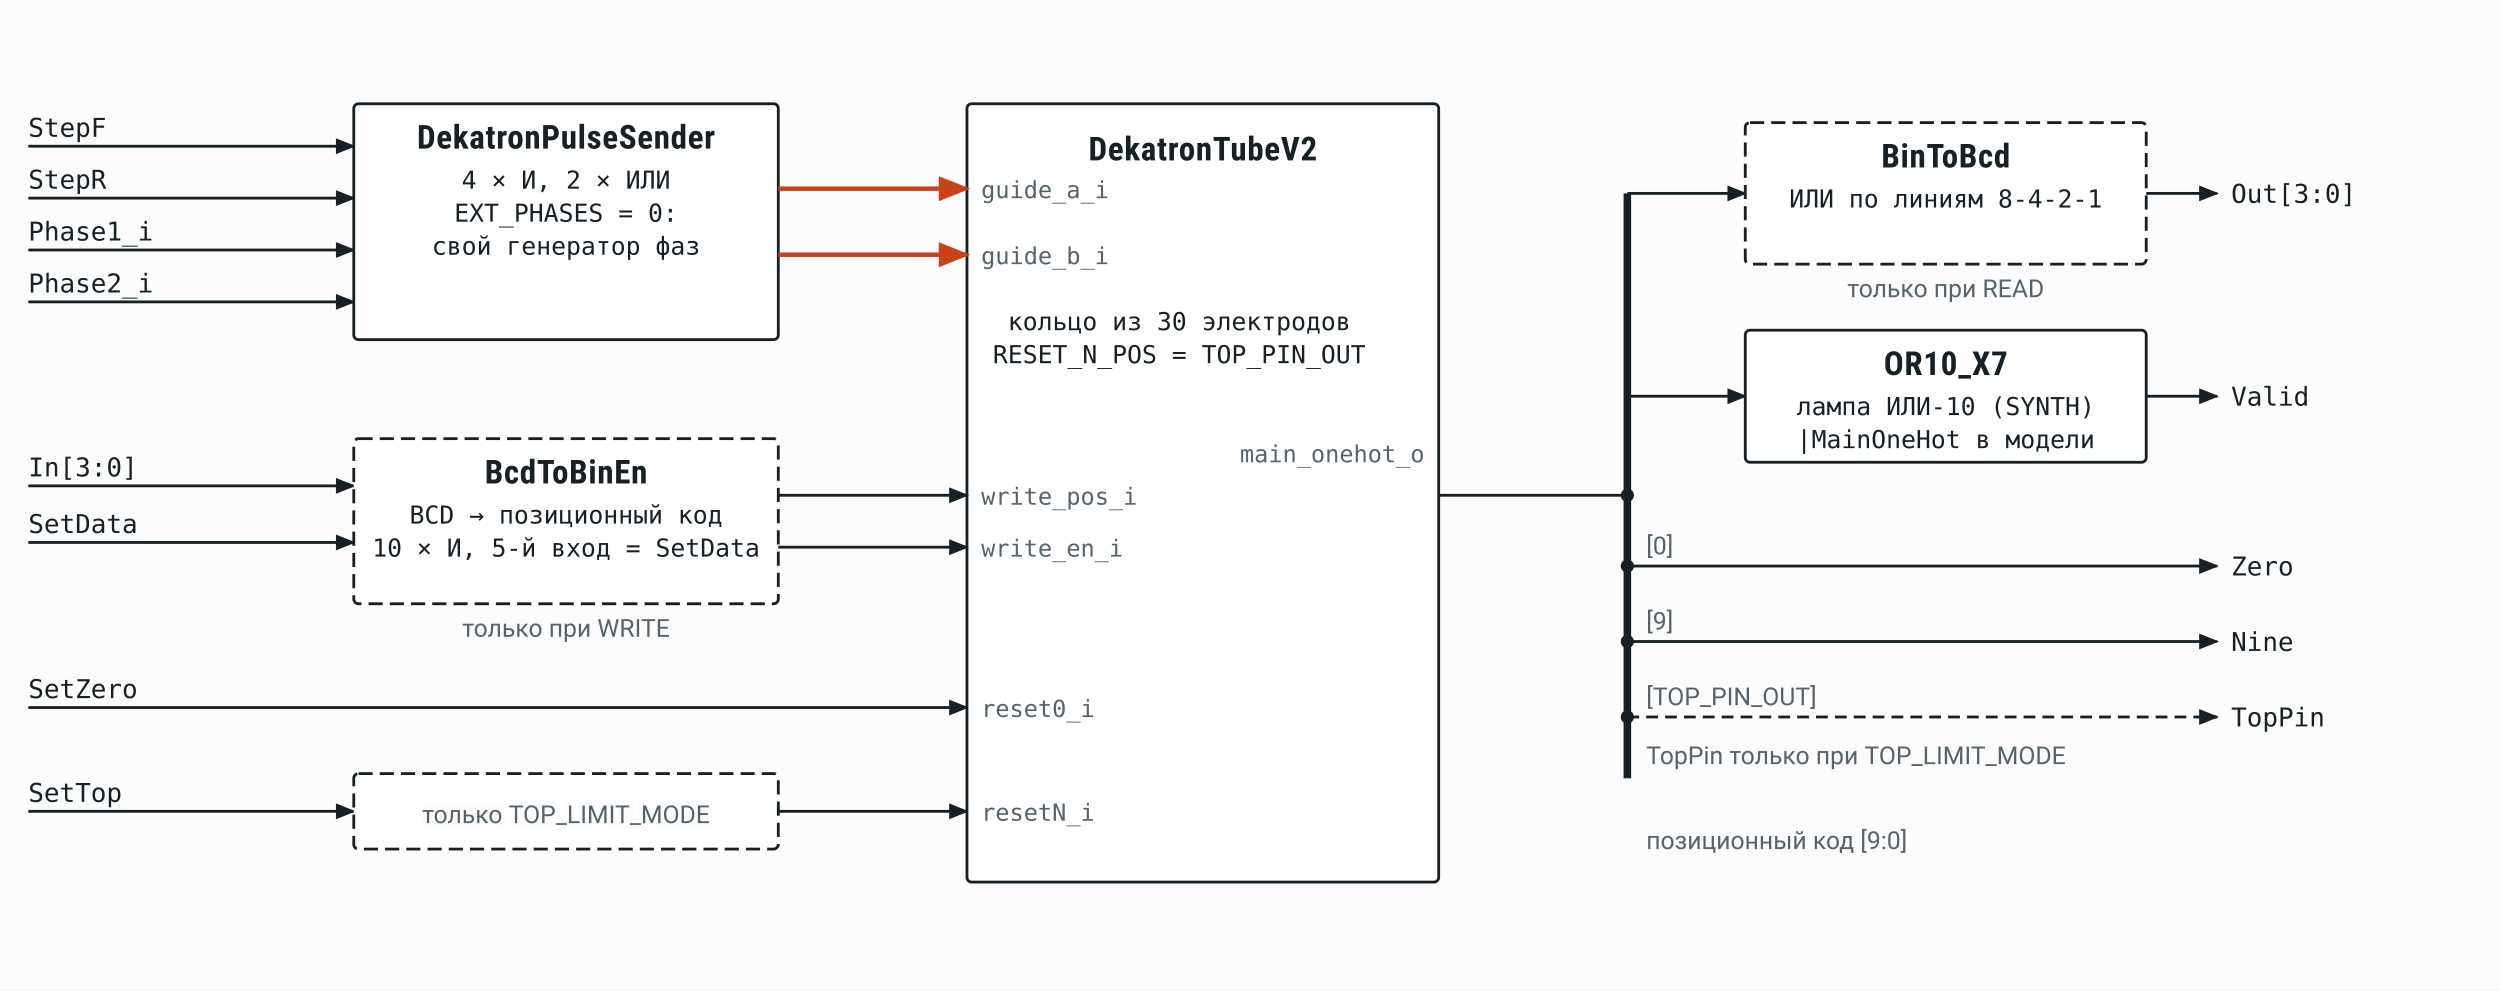
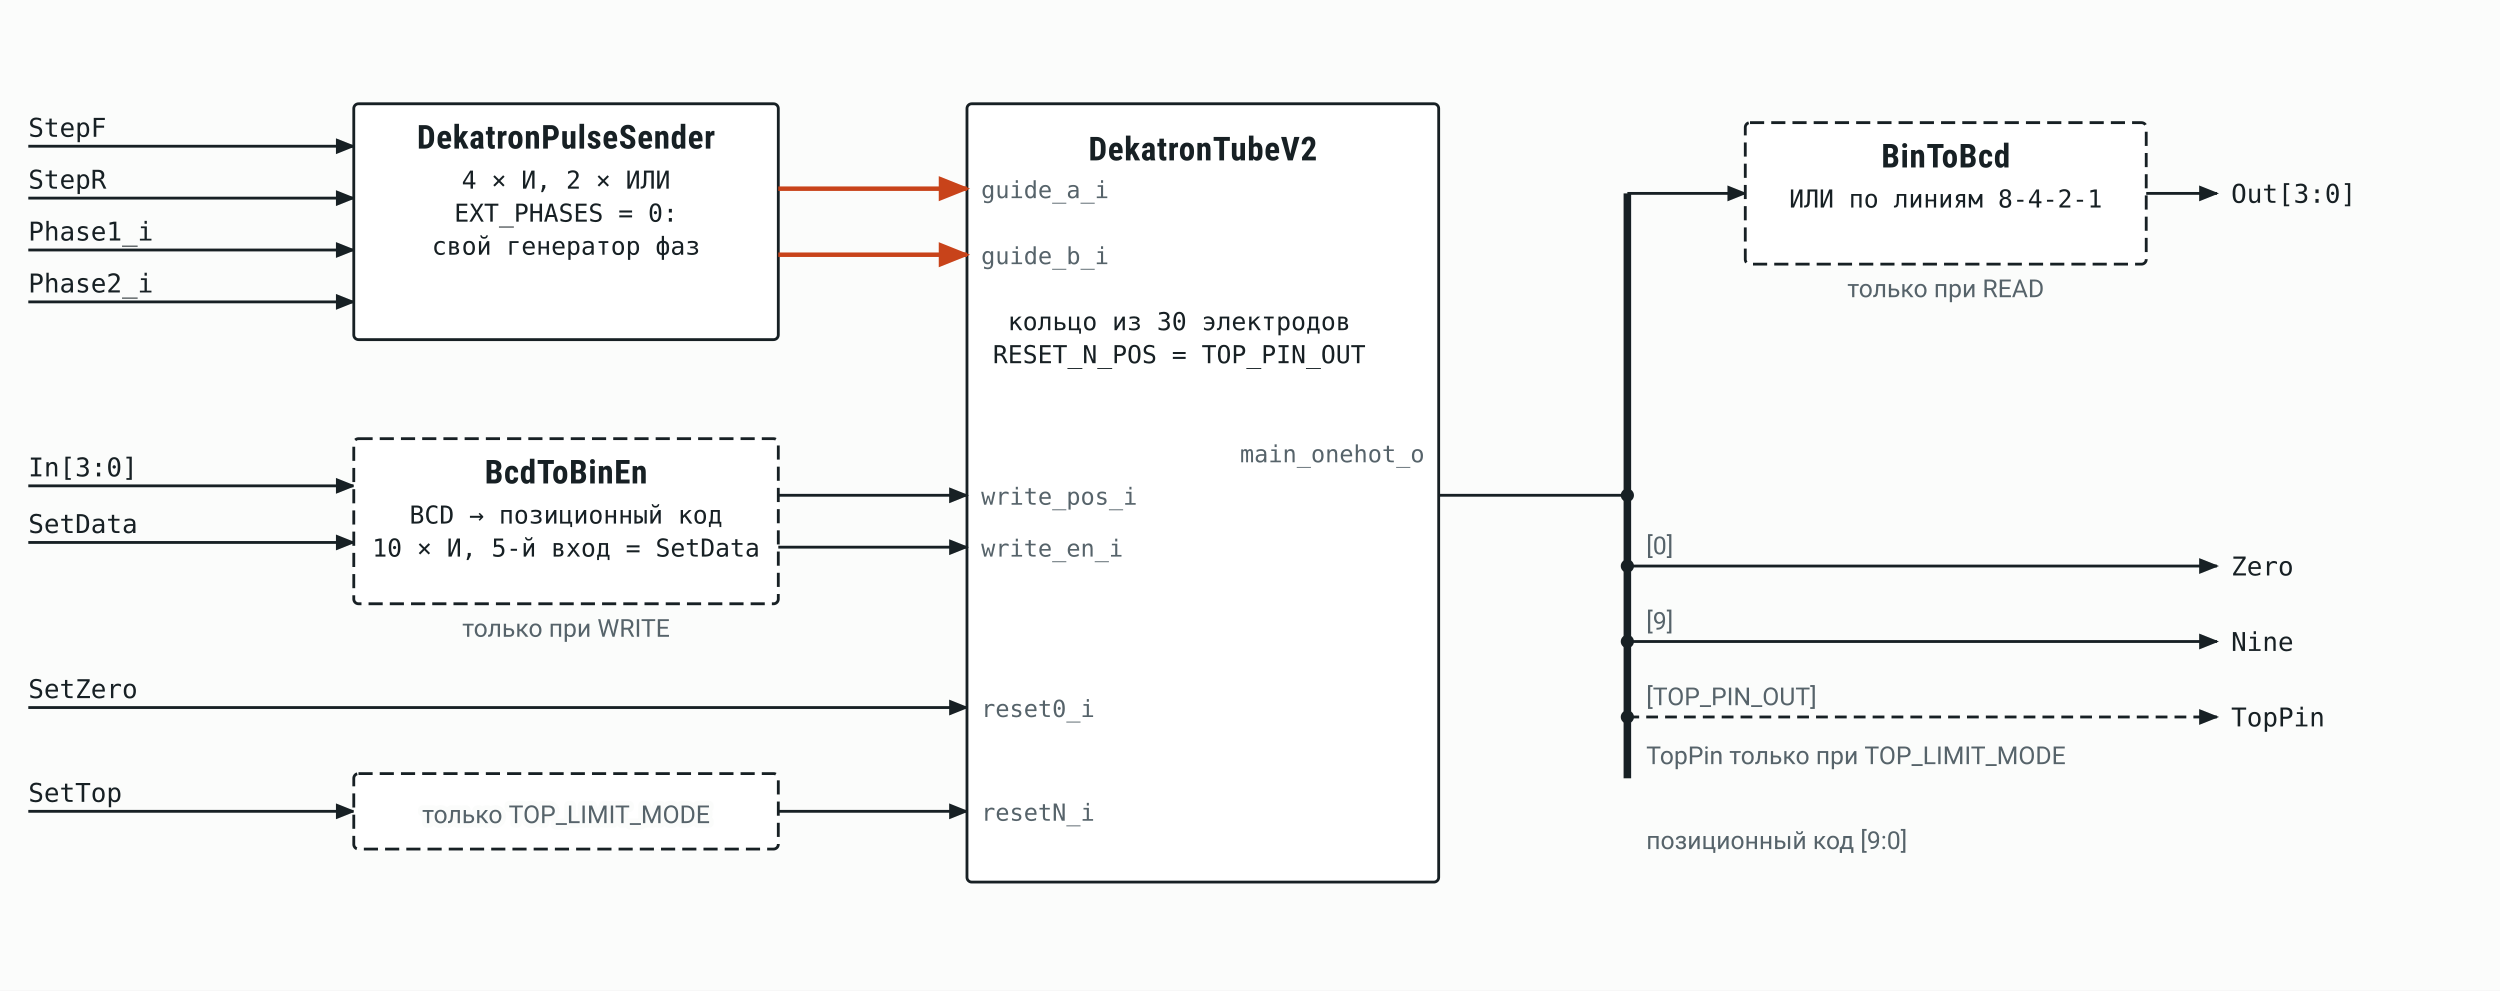
<svg xmlns="http://www.w3.org/2000/svg" viewBox="0 0 1060 420" width="1060" height="420" class="dg" role="img" aria-label="Декатронный модуль: формирователь импульсов, необязательная схема записи, декатрон, необязательная схема чтения, признак достоверности показания и отводы позиций для схемы переноса.">
  <style>
.dg { color: #172024; display: block; height: auto; color: #172024; }
.dg text { fill: currentColor; font-family: "PT Sans", "Segoe UI", Roboto, Helvetica, Arial, sans-serif; font-size: 11px; }
.dg .tt { font-family: "PT Sans Narrow", "Arial Narrow", "Roboto Condensed", Arial, sans-serif; font-weight: 700; font-size: 14px; letter-spacing: 0.02em; }
.dg .tm { font-family: "JetBrains Mono", "DejaVu Sans Mono", Consolas, "Liberation Mono", monospace; font-size: 10.5px; }
.dg .tl { fill: #56636a; font-size: 11.5px; }
.dg .tp { font-family: "JetBrains Mono", "DejaVu Sans Mono", Consolas, "Liberation Mono", monospace; font-size: 11px; }
.dg .tpi { font-family: "JetBrains Mono", "DejaVu Sans Mono", Consolas, "Liberation Mono", monospace; font-size: 10px; fill: #56636a; }
.dg .tn { fill: #56636a; font-size: 10.5px; }
.dg .tg { font-family: "JetBrains Mono", "DejaVu Sans Mono", Consolas, "Liberation Mono", monospace; font-size: 13px; font-weight: 700; }
.dg .ts { font-family: "JetBrains Mono", "DejaVu Sans Mono", Consolas, "Liberation Mono", monospace; font-size: 11.5px; font-weight: 600; }
.dg .tf { font-family: "PT Sans Narrow", "Arial Narrow", "Roboto Condensed", Arial, sans-serif; font-size: 13px; letter-spacing: 0.03em; fill: #56636a; }
.dg .tk { font-family: "PT Sans Narrow", "Arial Narrow", "Roboto Condensed", Arial, sans-serif; font-weight: 700; font-size: 14px; }
.dg .ti { font-family: "JetBrains Mono", "DejaVu Sans Mono", Consolas, "Liberation Mono", monospace; font-size: 8.5px; fill: #56636a; }
.dg .tnum { font-family: "JetBrains Mono", "DejaVu Sans Mono", Consolas, "Liberation Mono", monospace; font-size: 11px; font-weight: 700; fill: #c8431a; }
.dg .tacc { fill: #c8431a; font-weight: 700; font-size: 11.5px; }
.dg .blk { fill: #ffffff; stroke: currentColor; stroke-width: 1.2; }
.dg .blk-opt { fill: #ffffff; stroke: currentColor; stroke-width: 1.2; stroke-dasharray: 6 3; }
.dg .blk-acc { fill: rgba(200, 67, 26, 0.13); stroke: #c8431a; stroke-width: 1.6; }
.dg .frame { fill: none; stroke: #56636a; stroke-width: 1; stroke-dasharray: 2 4; }
.dg .w { fill: none; stroke: currentColor; stroke-width: 1.2; }
.dg .wd { fill: none; stroke: currentColor; stroke-width: 1.2; stroke-dasharray: 5 3; }
.dg .wacc { fill: none; stroke: #c8431a; stroke-width: 1.9; }
.dg .wbus { fill: none; stroke: currentColor; stroke-width: 3.2; }
.dg .wthin { fill: none; stroke: #56636a; stroke-width: 1; }
.dg .wv { fill: none; stroke: currentColor; stroke-width: 1.6; }
.dg .wvacc { fill: none; stroke: #c8431a; stroke-width: 2.1; }
.dg .grid { stroke: #c6cfcd; stroke-width: 1; }
.dg .ah { fill: currentColor; }
.dg .ahg { fill: #c8431a; }
.dg .ahw { fill: #a4126e; }
.dg .wwarn { fill: none; stroke: #a4126e; stroke-width: 1.8; stroke-dasharray: 6 3; }
.dg .twarn { fill: #a4126e; font-weight: 700; font-size: 11.5px; }
.dg .tl, .dg .tn, .dg .tacc, .dg .twarn { paint-order: stroke; stroke: #fbfcfb; stroke-width: 4px; stroke-linejoin: round; }
.dg .dot { fill: currentColor; }
.dg .dot-acc { fill: #c8431a; }
.dg .inv { fill: #ffffff; stroke: currentColor; stroke-width: 1.2; }
.dg .st { fill: #ffffff; stroke: currentColor; stroke-width: 1.3; }
.dg .st-acc { fill: rgba(200, 67, 26, 0.13); stroke: #c8431a; stroke-width: 1.9; }
.dg .st-dim { fill: #e3e9e8; stroke: #56636a; stroke-width: 1.1; stroke-dasharray: 4 3; }
.dg .anode { fill: #e3e9e8; stroke: #56636a; stroke-width: 1; }
.dg .kmain { fill: #ffffff; stroke: currentColor; stroke-width: 1.4; }
.dg .kga { fill: #ffffff; stroke: currentColor; stroke-width: 1.2; }
.dg .kgb { fill: #56636a; }
.dg .lit { fill: #c8431a; stroke: #c8431a; }
.dg .halo { fill: rgba(200, 67, 26, 0.13); }
.dg .tgt { fill: none; stroke: #c8431a; stroke-width: 1.3; stroke-dasharray: 3 3; }
.dg .seg { fill: #ffffff; stroke: currentColor; stroke-width: 1.1; }
.dg .seg-acc { fill: rgba(200, 67, 26, 0.13); stroke: #c8431a; stroke-width: 1.4; }
.dg .seg-off { fill: #e3e9e8; stroke: #56636a; stroke-width: 1; }
</style>
  <rect x="0" y="0" width="1060" height="420" fill="#fbfcfb" />
  <defs>
    <marker id="module-a" viewBox="0 0 10 10" refX="9" refY="5" markerWidth="7" markerHeight="7" orient="auto-start-reverse">
      <path d="M0,1 L10,5 L0,9 z" fill="#172024" stroke="none" stroke-width="0" class="ah" />
    </marker>
    <marker id="module-ag" viewBox="0 0 10 10" refX="9" refY="5" markerWidth="7" markerHeight="7" orient="auto-start-reverse">
      <path d="M0,1 L10,5 L0,9 z" fill="#c8431a" stroke="none" stroke-width="0" class="ahg" />
    </marker>
    <marker id="module-aw" viewBox="0 0 10 10" refX="9" refY="5" markerWidth="7" markerHeight="7" orient="auto-start-reverse">
      <path d="M0,1 L10,5 L0,9 z" fill="#a4126e" stroke="none" stroke-width="0" class="ahw" />
    </marker>
  </defs>
  <g transform="translate(0,0)">
    <text x="12" y="58" fill="#172024" font-size="11" font-family="sans-serif" class="tp" text-anchor="start">StepF</text>
    <polyline points="12,62 150,62" fill="none" stroke="#172024" stroke-width="1.2" class="w" marker-end="url(#module-a)" />
    <text x="12" y="80" fill="#172024" font-size="11" font-family="sans-serif" class="tp" text-anchor="start">StepR</text>
    <polyline points="12,84 150,84" fill="none" stroke="#172024" stroke-width="1.2" class="w" marker-end="url(#module-a)" />
    <text x="12" y="102" fill="#172024" font-size="11" font-family="sans-serif" class="tp" text-anchor="start">Phase1_i</text>
    <polyline points="12,106 150,106" fill="none" stroke="#172024" stroke-width="1.2" class="w" marker-end="url(#module-a)" />
    <text x="12" y="124" fill="#172024" font-size="11" font-family="sans-serif" class="tp" text-anchor="start">Phase2_i</text>
    <polyline points="12,128 150,128" fill="none" stroke="#172024" stroke-width="1.2" class="w" marker-end="url(#module-a)" />
    <rect x="150" y="44" width="180" height="100" rx="2" fill="#ffffff" stroke="#172024" stroke-width="1.2" class="blk" />
    <text x="240" y="63" fill="#172024" font-size="14" font-family="sans-serif" class="tt" text-anchor="middle">DekatronPulseSender</text>
    <text x="240" y="80" fill="#172024" font-size="11" font-family="sans-serif" class="tm" text-anchor="middle">4 × И, 2 × ИЛИ</text>
    <text x="240" y="94" fill="#172024" font-size="11" font-family="sans-serif" class="tm" text-anchor="middle">EXT_PHASES = 0:</text>
    <text x="240" y="108" fill="#172024" font-size="11" font-family="sans-serif" class="tm" text-anchor="middle">свой генератор фаз</text>
    <text x="12" y="202" fill="#172024" font-size="11" font-family="sans-serif" class="tp" text-anchor="start">In[3:0]</text>
    <polyline points="12,206 150,206" fill="none" stroke="#172024" stroke-width="1.2" class="w" marker-end="url(#module-a)" />
    <text x="12" y="226" fill="#172024" font-size="11" font-family="sans-serif" class="tp" text-anchor="start">SetData</text>
    <polyline points="12,230 150,230" fill="none" stroke="#172024" stroke-width="1.2" class="w" marker-end="url(#module-a)" />
    <rect x="150" y="186" width="180" height="70" rx="2" fill="#ffffff" stroke="#172024" stroke-width="1.2" class="blk-opt" />
    <text x="240" y="205" fill="#172024" font-size="14" font-family="sans-serif" class="tt" text-anchor="middle">BcdToBinEn</text>
    <text x="240" y="222" fill="#172024" font-size="11" font-family="sans-serif" class="tm" text-anchor="middle">BCD → позиционный код</text>
    <text x="240" y="236" fill="#172024" font-size="11" font-family="sans-serif" class="tm" text-anchor="middle">10 × И, 5-й вход = SetData</text>
    <text x="240" y="270" fill="#56636a" font-size="10.5" font-family="sans-serif" class="tn" text-anchor="middle">только при WRITE</text>
    <text x="12" y="296" fill="#172024" font-size="11" font-family="sans-serif" class="tp" text-anchor="start">SetZero</text>
    <polyline points="12,300 410,300" fill="none" stroke="#172024" stroke-width="1.2" class="w" marker-end="url(#module-a)" />
    <text x="12" y="340" fill="#172024" font-size="11" font-family="sans-serif" class="tp" text-anchor="start">SetTop</text>
    <polyline points="12,344 150,344" fill="none" stroke="#172024" stroke-width="1.2" class="w" marker-end="url(#module-a)" />
    <rect x="150" y="328" width="180" height="32" rx="2" fill="#ffffff" stroke="#172024" stroke-width="1.2" class="blk-opt" />
    <text x="240" y="349" fill="#56636a" font-size="10.5" font-family="sans-serif" class="tn" text-anchor="middle">только TOP_LIMIT_MODE</text>
    <polyline points="330,344 410,344" fill="none" stroke="#172024" stroke-width="1.2" class="w" marker-end="url(#module-a)" />
    <rect x="410" y="44" width="200" height="330" rx="2" fill="#ffffff" stroke="#172024" stroke-width="1.2" class="blk" />
    <text x="510" y="68" fill="#172024" font-size="14" font-family="sans-serif" class="tt" text-anchor="middle">DekatronTubeV2</text>
    <text x="500" y="140" fill="#172024" font-size="11" font-family="sans-serif" class="tm" text-anchor="middle">кольцо из 30 электродов</text>
    <text x="500" y="154" fill="#172024" font-size="11" font-family="sans-serif" class="tm" text-anchor="middle">RESET_N_POS = TOP_PIN_OUT</text>
    <polyline points="330,80 410,80" fill="none" stroke="#c8431a" stroke-width="1.9" class="wacc" marker-end="url(#module-ag)" />
    <text x="416" y="84" fill="#56636a" font-size="10" font-family="sans-serif" class="tpi" text-anchor="start">guide_a_i</text>
    <polyline points="330,108 410,108" fill="none" stroke="#c8431a" stroke-width="1.9" class="wacc" marker-end="url(#module-ag)" />
    <text x="416" y="112" fill="#56636a" font-size="10" font-family="sans-serif" class="tpi" text-anchor="start">guide_b_i</text>
    <polyline points="330,210 410,210" fill="none" stroke="#172024" stroke-width="1.2" class="w" marker-end="url(#module-a)" />
    <text x="416" y="214" fill="#56636a" font-size="10" font-family="sans-serif" class="tpi" text-anchor="start">write_pos_i</text>
    <polyline points="330,232 410,232" fill="none" stroke="#172024" stroke-width="1.2" class="w" marker-end="url(#module-a)" />
    <text x="416" y="236" fill="#56636a" font-size="10" font-family="sans-serif" class="tpi" text-anchor="start">write_en_i</text>
    <text x="416" y="304" fill="#56636a" font-size="10" font-family="sans-serif" class="tpi" text-anchor="start">reset0_i</text>
    <text x="416" y="348" fill="#56636a" font-size="10" font-family="sans-serif" class="tpi" text-anchor="start">resetN_i</text>
    <text x="604" y="196" fill="#56636a" font-size="10" font-family="sans-serif" class="tpi" text-anchor="end">main_onehot_o</text>
    <polyline points="610,210 690,210" fill="none" stroke="#172024" stroke-width="1.2" class="w" />
    <circle cx="690" cy="210" r="2.8" fill="#172024" stroke="none" stroke-width="0" class="dot" />
    <polyline points="690,82 690,330" fill="none" stroke="#172024" stroke-width="3.2" class="wbus" />
    <text x="698" y="360" fill="#56636a" font-size="10.5" font-family="sans-serif" class="tn" text-anchor="start">позиционный код [9:0]</text>
    <polyline points="690,82 740,82" fill="none" stroke="#172024" stroke-width="1.2" class="w" marker-end="url(#module-a)" />
    <rect x="740" y="52" width="170" height="60" rx="2" fill="#ffffff" stroke="#172024" stroke-width="1.2" class="blk-opt" />
    <text x="825" y="71" fill="#172024" font-size="14" font-family="sans-serif" class="tt" text-anchor="middle">BinToBcd</text>
    <text x="825" y="88" fill="#172024" font-size="11" font-family="sans-serif" class="tm" text-anchor="middle">ИЛИ по линиям 8-4-2-1</text>
    <text x="825" y="126" fill="#56636a" font-size="10.5" font-family="sans-serif" class="tn" text-anchor="middle">только при READ</text>
    <polyline points="910,82 940,82" fill="none" stroke="#172024" stroke-width="1.2" class="w" marker-end="url(#module-a)" />
    <text x="946" y="86" fill="#172024" font-size="11" font-family="sans-serif" class="tp" text-anchor="start">Out[3:0]</text>
-     <polyline points="690,168 740,168" fill="none" stroke="#172024" stroke-width="1.2" class="w" marker-end="url(#module-a)" />
-     <rect x="740" y="140" width="170" height="56" rx="2" fill="#ffffff" stroke="#172024" stroke-width="1.2" class="blk" />
-     <text x="825" y="159" fill="#172024" font-size="14" font-family="sans-serif" class="tt" text-anchor="middle">OR10_X7</text>
-     <text x="825" y="176" fill="#172024" font-size="11" font-family="sans-serif" class="tm" text-anchor="middle">лампа ИЛИ-10 (SYNTH)</text>
-     <text x="825" y="190" fill="#172024" font-size="11" font-family="sans-serif" class="tm" text-anchor="middle">|MainOneHot в модели</text>
-     <polyline points="910,168 940,168" fill="none" stroke="#172024" stroke-width="1.2" class="w" marker-end="url(#module-a)" />
-     <text x="946" y="172" fill="#172024" font-size="11" font-family="sans-serif" class="tp" text-anchor="start">Valid</text>
    <polyline points="690,240 940,240" fill="none" stroke="#172024" stroke-width="1.2" class="w" marker-end="url(#module-a)" />
    <circle cx="690" cy="240" r="2.8" fill="#172024" stroke="none" stroke-width="0" class="dot" />
    <text x="698" y="235" fill="#56636a" font-size="10.5" font-family="sans-serif" class="tn" text-anchor="start">[0]</text>
    <text x="946" y="244" fill="#172024" font-size="11" font-family="sans-serif" class="tp" text-anchor="start">Zero</text>
    <polyline points="690,272 940,272" fill="none" stroke="#172024" stroke-width="1.2" class="w" marker-end="url(#module-a)" />
    <circle cx="690" cy="272" r="2.8" fill="#172024" stroke="none" stroke-width="0" class="dot" />
    <text x="698" y="267" fill="#56636a" font-size="10.5" font-family="sans-serif" class="tn" text-anchor="start">[9]</text>
    <text x="946" y="276" fill="#172024" font-size="11" font-family="sans-serif" class="tp" text-anchor="start">Nine</text>
    <polyline points="690,304 940,304" fill="none" stroke="#172024" stroke-width="1.2" stroke-dasharray="5 3" class="wd" marker-end="url(#module-a)" />
    <circle cx="690" cy="304" r="2.8" fill="#172024" stroke="none" stroke-width="0" class="dot" />
    <text x="698" y="299" fill="#56636a" font-size="10.5" font-family="sans-serif" class="tn" text-anchor="start">[TOP_PIN_OUT]</text>
    <text x="946" y="308" fill="#172024" font-size="11" font-family="sans-serif" class="tp" text-anchor="start">TopPin</text>
    <text x="698" y="324" fill="#56636a" font-size="10.5" font-family="sans-serif" class="tn" text-anchor="start">TopPin только при TOP_LIMIT_MODE</text>
  </g>
</svg>
